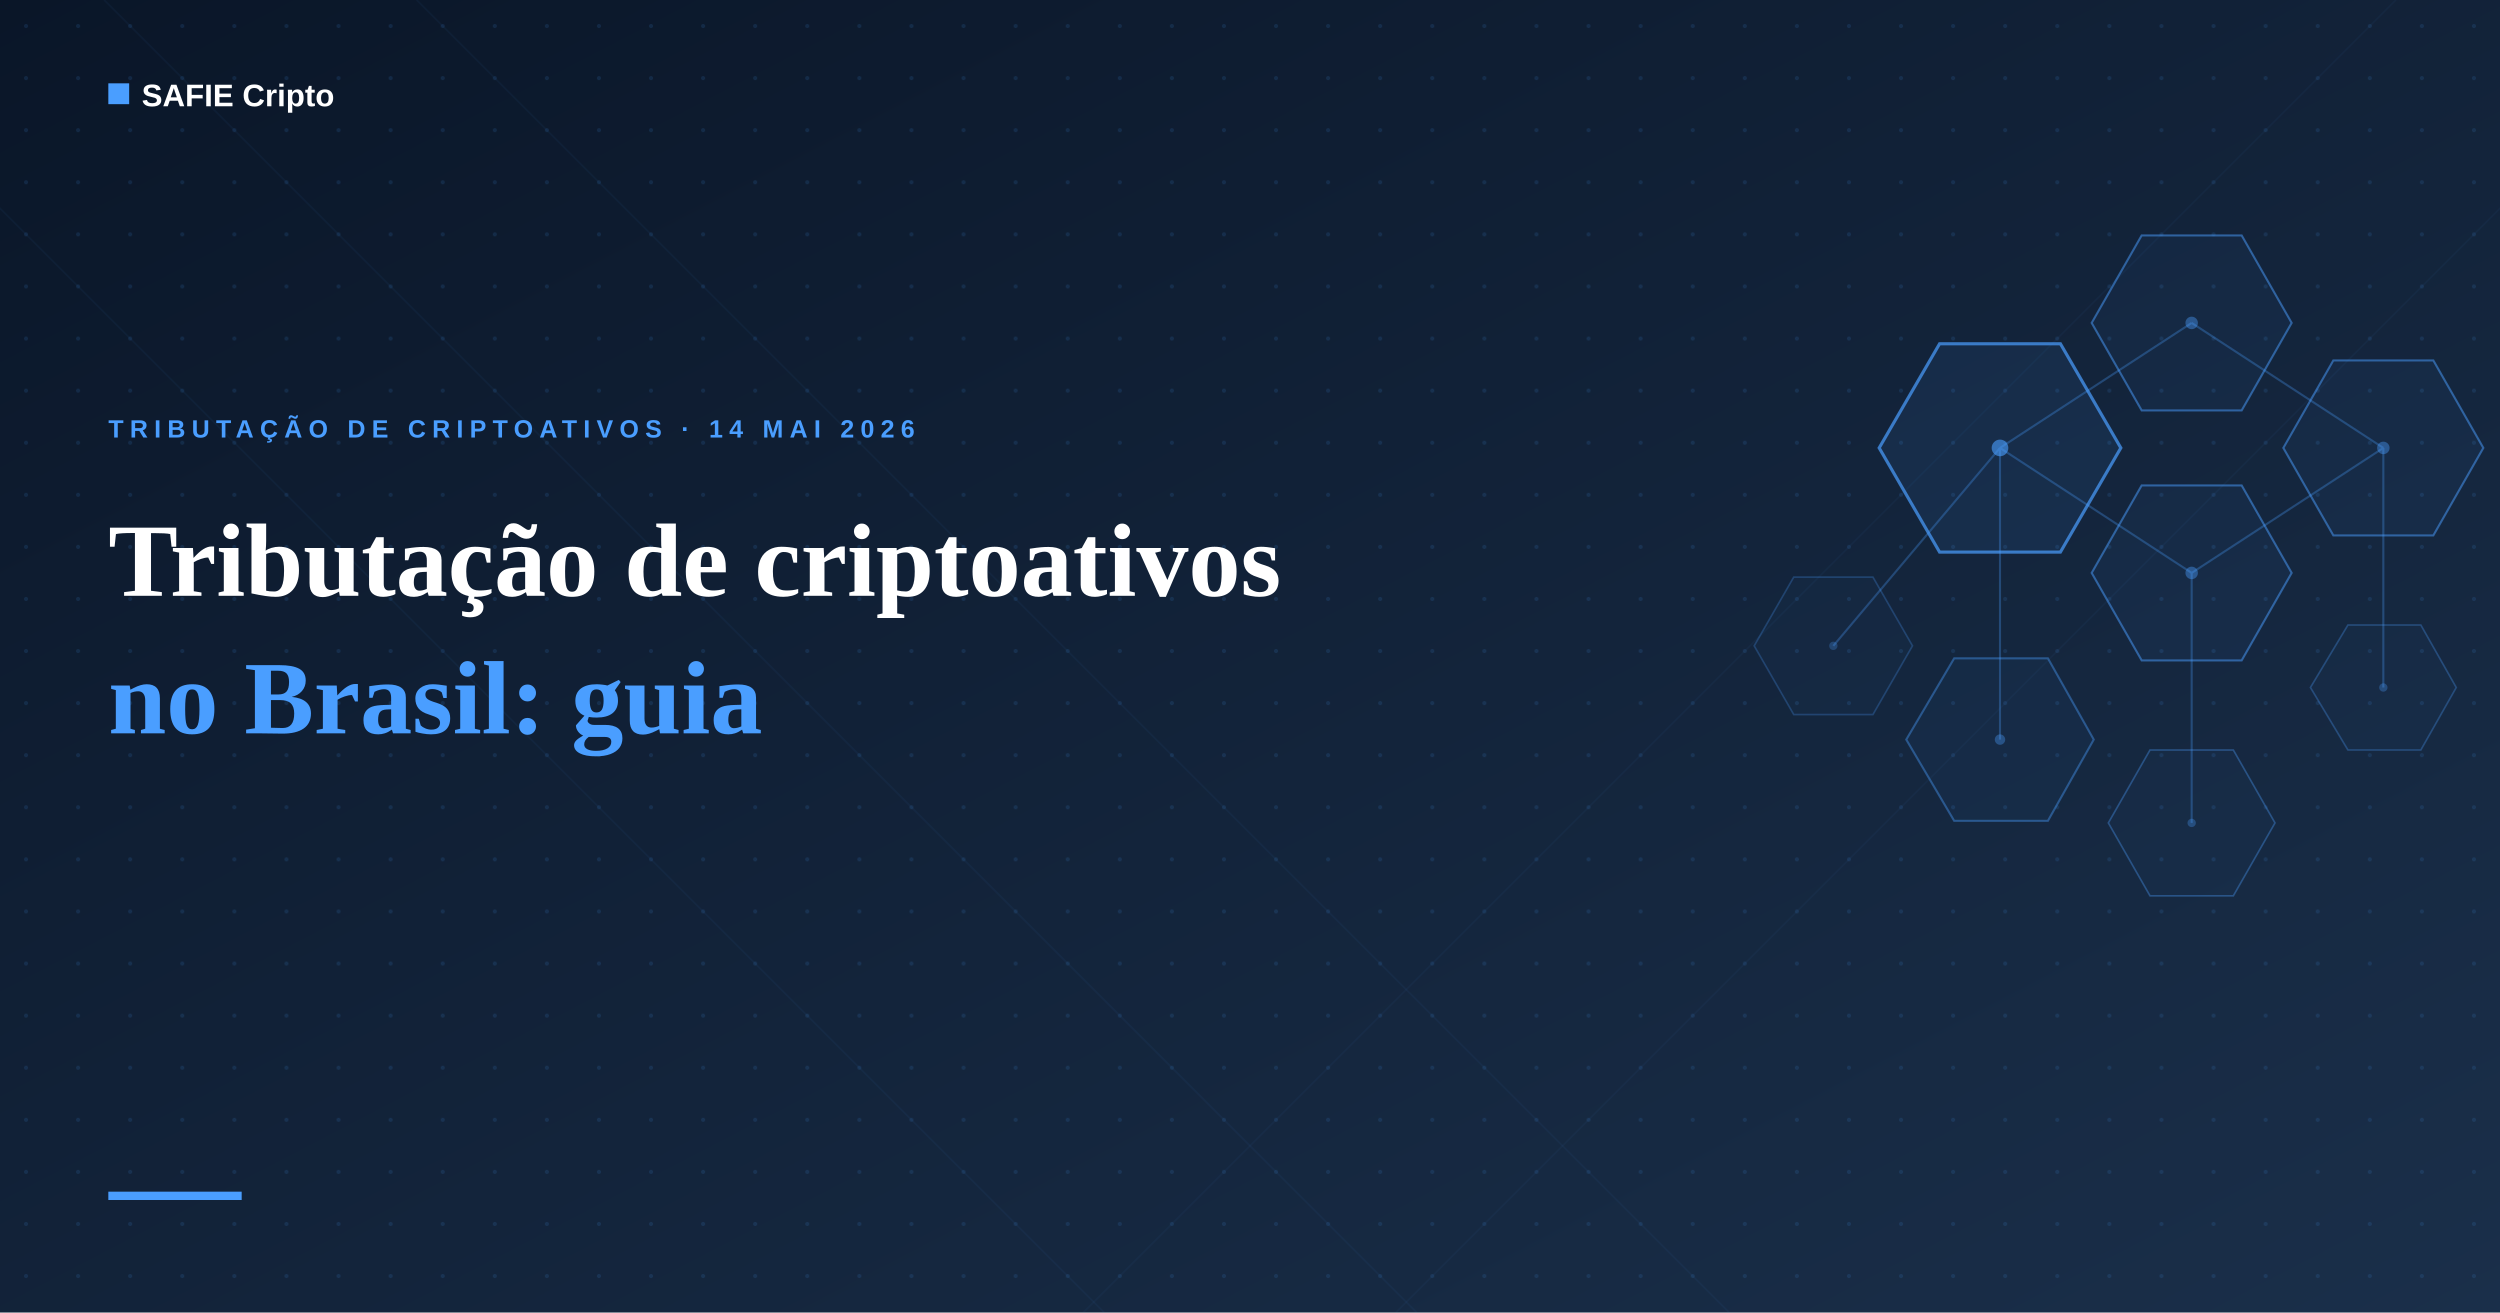
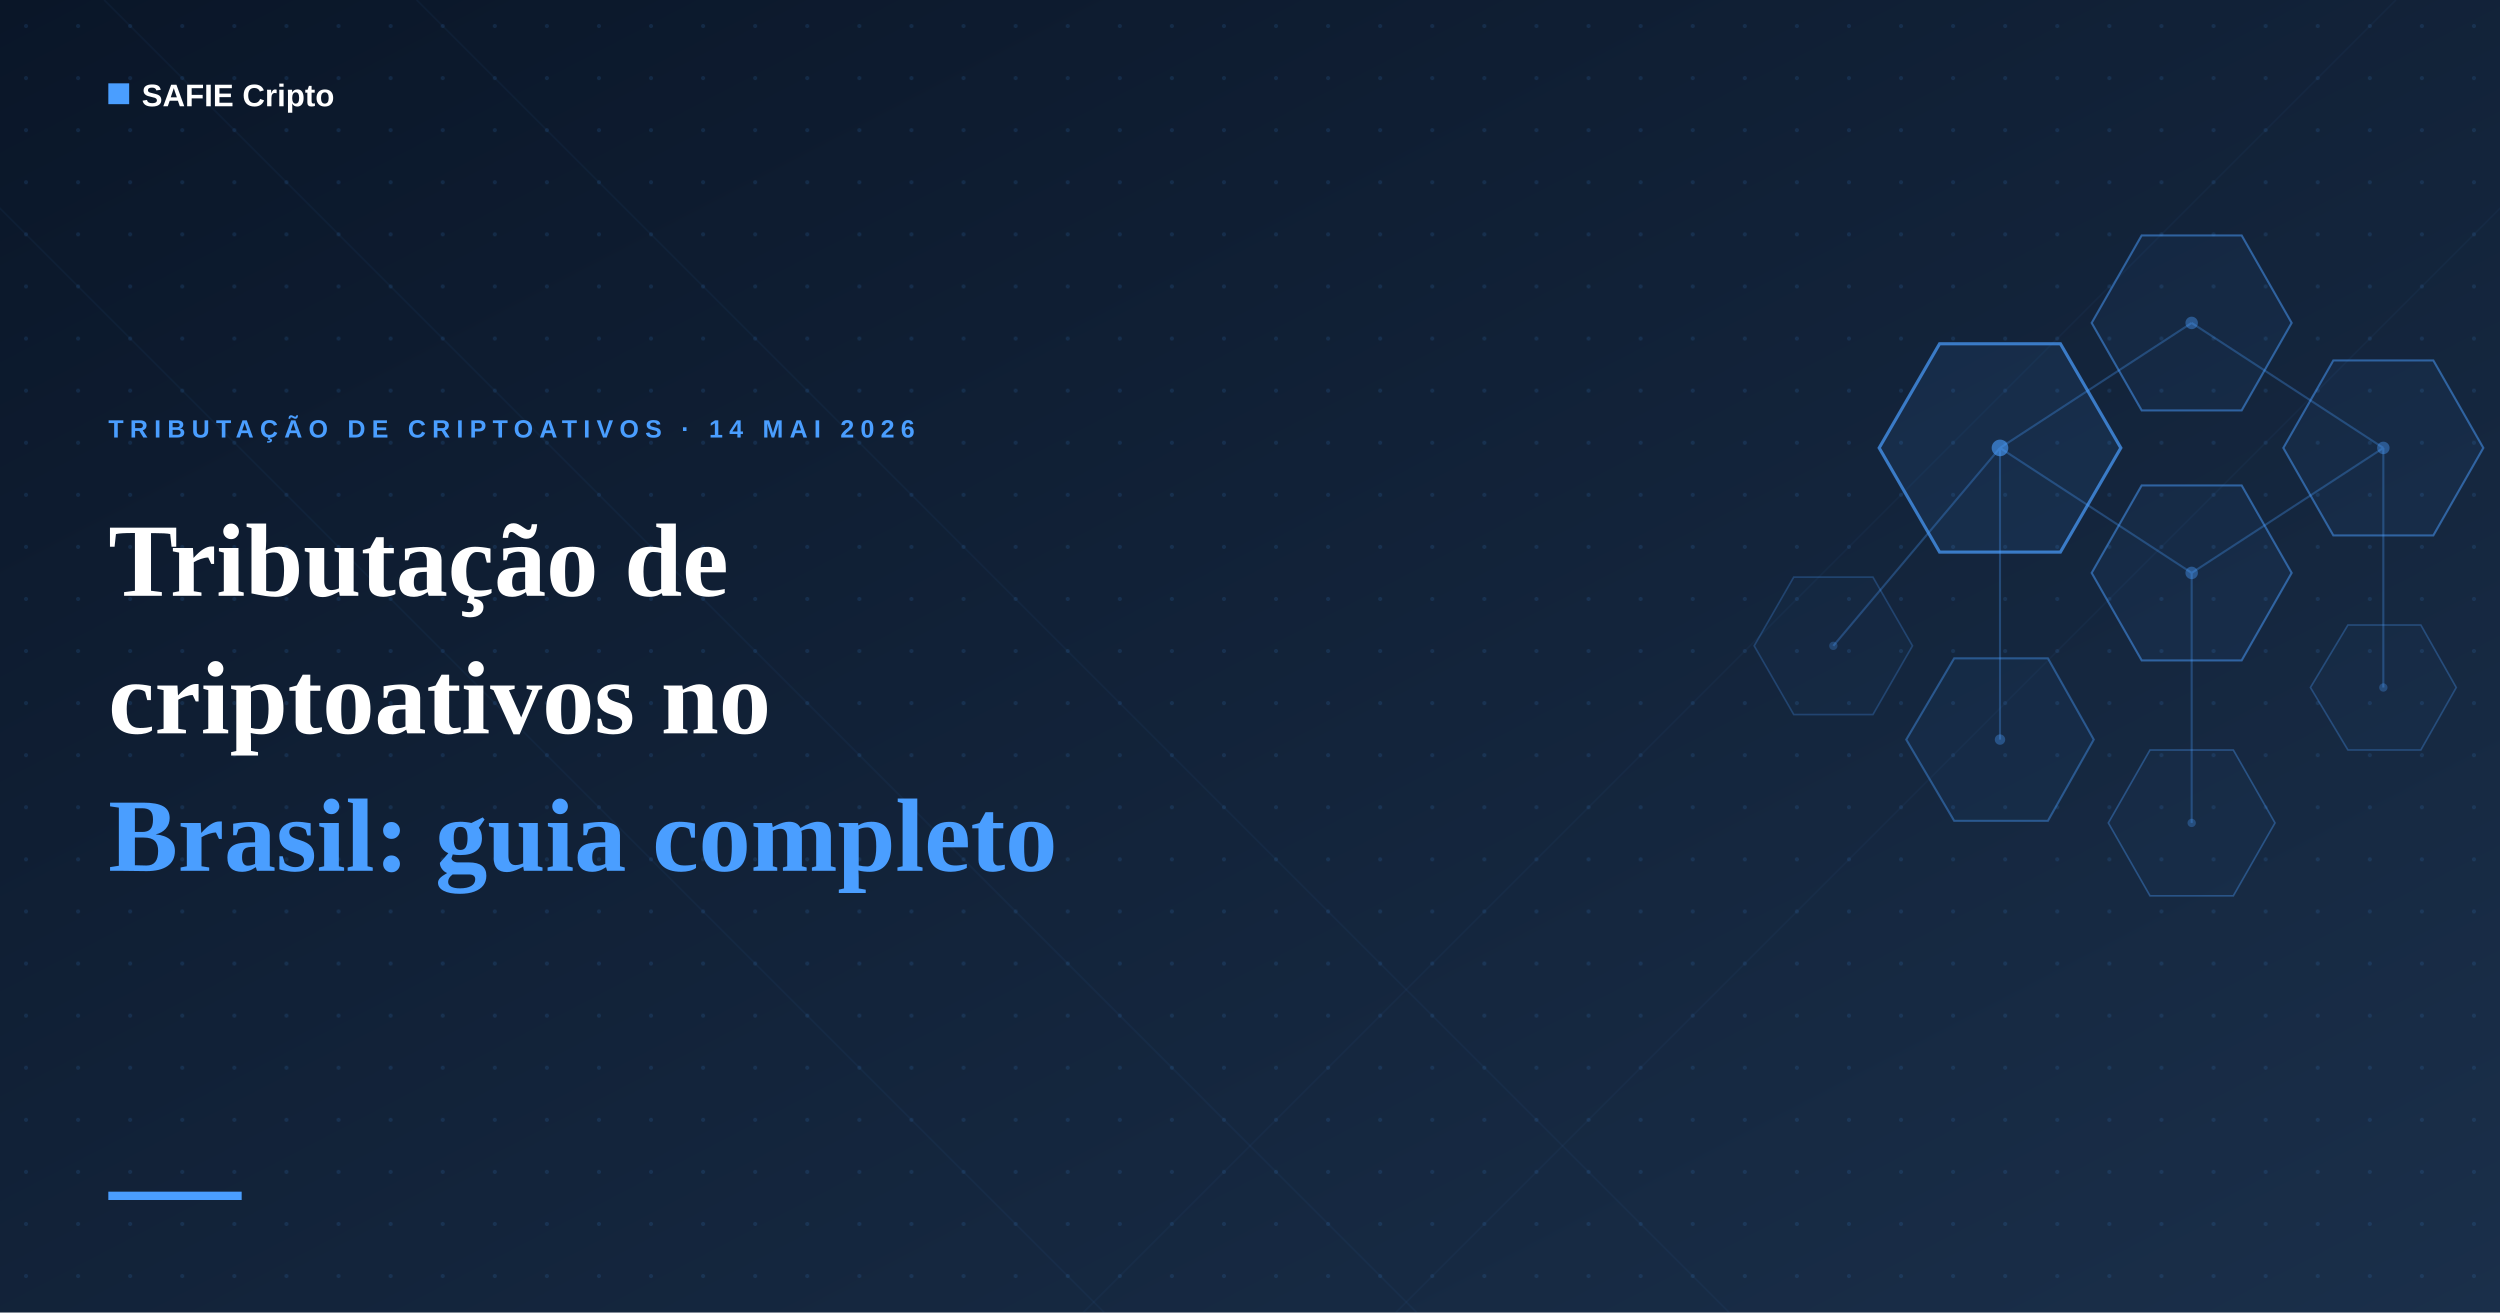
<svg xmlns="http://www.w3.org/2000/svg" viewBox="0 0 1200 630" width="1200" height="630">
  <defs>
    <linearGradient id="bg-grad" x1="0%" y1="0%" x2="100%" y2="100%">
      <stop offset="0%" stop-color="#0a1628" />
      <stop offset="100%" stop-color="#1a2f4a" />
    </linearGradient>
    <pattern id="dots" x="0" y="0" width="25" height="25" patternUnits="userSpaceOnUse">
      <circle cx="12.5" cy="12.5" r="1" fill="#4a9eff" fill-opacity="0.12" />
    </pattern>
  </defs>
  <rect width="1200" height="630" fill="url(#bg-grad)" />
  <rect width="1200" height="630" fill="url(#dots)" />
  <line x1="-100" y1="0" x2="530" y2="630" stroke="#4a9eff" stroke-width="0.8" opacity="0.05" />
  <line x1="50" y1="0" x2="680" y2="630" stroke="#4a9eff" stroke-width="0.8" opacity="0.05" />
  <line x1="200" y1="0" x2="830" y2="630" stroke="#4a9eff" stroke-width="0.8" opacity="0.05" />
  <line x1="1300" y1="0" x2="670" y2="630" stroke="#4a9eff" stroke-width="0.8" opacity="0.04" />
  <line x1="1150" y1="0" x2="520" y2="630" stroke="#4a9eff" stroke-width="0.8" opacity="0.04" />
  <g stroke="#4a9eff" stroke-width="1" opacity="0.3" fill="none">
    <line x1="960" y1="215" x2="1052" y2="155" />
    <line x1="960" y1="215" x2="1052" y2="275" />
    <line x1="1052" y1="155" x2="1144" y2="215" />
    <line x1="1052" y1="275" x2="1144" y2="215" />
    <line x1="960" y1="215" x2="960" y2="355" />
    <line x1="1052" y1="275" x2="1052" y2="395" />
    <line x1="1144" y1="215" x2="1144" y2="330" />
    <line x1="960" y1="215" x2="880" y2="310" />
  </g>
  <polygon points="1018,215 989,265 931,265 902,215 931,165 989,165" fill="#4a9eff" fill-opacity="0.08" stroke="#4a9eff" stroke-width="1.5" stroke-opacity="0.7" />
  <polygon points="1100,155 1076,197 1028,197 1004,155 1028,113 1076,113" fill="#4a9eff" fill-opacity="0.05" stroke="#4a9eff" stroke-width="1" stroke-opacity="0.5" />
  <polygon points="1100,275 1076,317 1028,317 1004,275 1028,233 1076,233" fill="#4a9eff" fill-opacity="0.05" stroke="#4a9eff" stroke-width="1" stroke-opacity="0.5" />
  <polygon points="1192,215 1168,257 1120,257 1096,215 1120,173 1168,173" fill="#4a9eff" fill-opacity="0.05" stroke="#4a9eff" stroke-width="1" stroke-opacity="0.5" />
  <polygon points="1005,355 983,394 938,394 915,355 938,316 983,316" fill="#4a9eff" fill-opacity="0.04" stroke="#4a9eff" stroke-width="1" stroke-opacity="0.4" />
  <polygon points="1092,395 1072,430 1032,430 1012,395 1032,360 1072,360" fill="#4a9eff" fill-opacity="0.03" stroke="#4a9eff" stroke-width="0.8" stroke-opacity="0.35" />
  <polygon points="1179,330 1162,360 1127,360 1109,330 1127,300 1162,300" fill="#4a9eff" fill-opacity="0.03" stroke="#4a9eff" stroke-width="0.8" stroke-opacity="0.3" />
  <polygon points="918,310 899,343 861,343 842,310 861,277 899,277" fill="#4a9eff" fill-opacity="0.03" stroke="#4a9eff" stroke-width="0.8" stroke-opacity="0.25" />
  <circle cx="960" cy="215" r="4" fill="#4a9eff" opacity="0.6" />
  <circle cx="1052" cy="155" r="3" fill="#4a9eff" opacity="0.4" />
  <circle cx="1052" cy="275" r="3" fill="#4a9eff" opacity="0.4" />
  <circle cx="1144" cy="215" r="3" fill="#4a9eff" opacity="0.4" />
  <circle cx="960" cy="355" r="2.5" fill="#4a9eff" opacity="0.35" />
  <circle cx="1052" cy="395" r="2" fill="#4a9eff" opacity="0.3" />
  <circle cx="1144" cy="330" r="2" fill="#4a9eff" opacity="0.3" />
  <circle cx="880" cy="310" r="2" fill="#4a9eff" opacity="0.25" />
  <rect x="52" y="40" width="10" height="10" fill="#4a9eff" />
  <text x="68" y="51" fill="#ffffff" font-family="'DM Sans', Arial, sans-serif" font-size="15" font-weight="600">SAFIE Cripto</text>
  <text x="52" y="210" fill="#4a9eff" font-family="'DM Sans', Arial, sans-serif" font-size="12" font-weight="600" letter-spacing="3">TRIBUTAÇÃO DE CRIPTOATIVOS · 14 MAI 2026</text>
-   <text x="52" y="286" fill="#ffffff" font-family="Georgia, 'Times New Roman', serif" font-size="50" font-weight="700">Tributação de criptoativos</text>
-   <text x="52" y="352" fill="#4a9eff" font-family="Georgia, 'Times New Roman', serif" font-size="50" font-weight="700">no Brasil: guia</text>
-   <text x="52" y="418" fill="#4a9eff" font-family="Georgia, 'Times New Roman', serif" font-size="50" font-weight="700" />
+   <text x="52" y="286" fill="#ffffff" font-family="Georgia, 'Times New Roman', serif" font-size="50" font-weight="700">Tributação de</text>
+   <text x="52" y="352" fill="#ffffff" font-family="Georgia, 'Times New Roman', serif" font-size="50" font-weight="700">criptoativos no</text>
+   <text x="52" y="418" fill="#4a9eff" font-family="Georgia, 'Times New Roman', serif" font-size="50" font-weight="700">Brasil: guia completo</text>
  <rect x="52" y="572" width="64" height="4" fill="#4a9eff" />
</svg>
